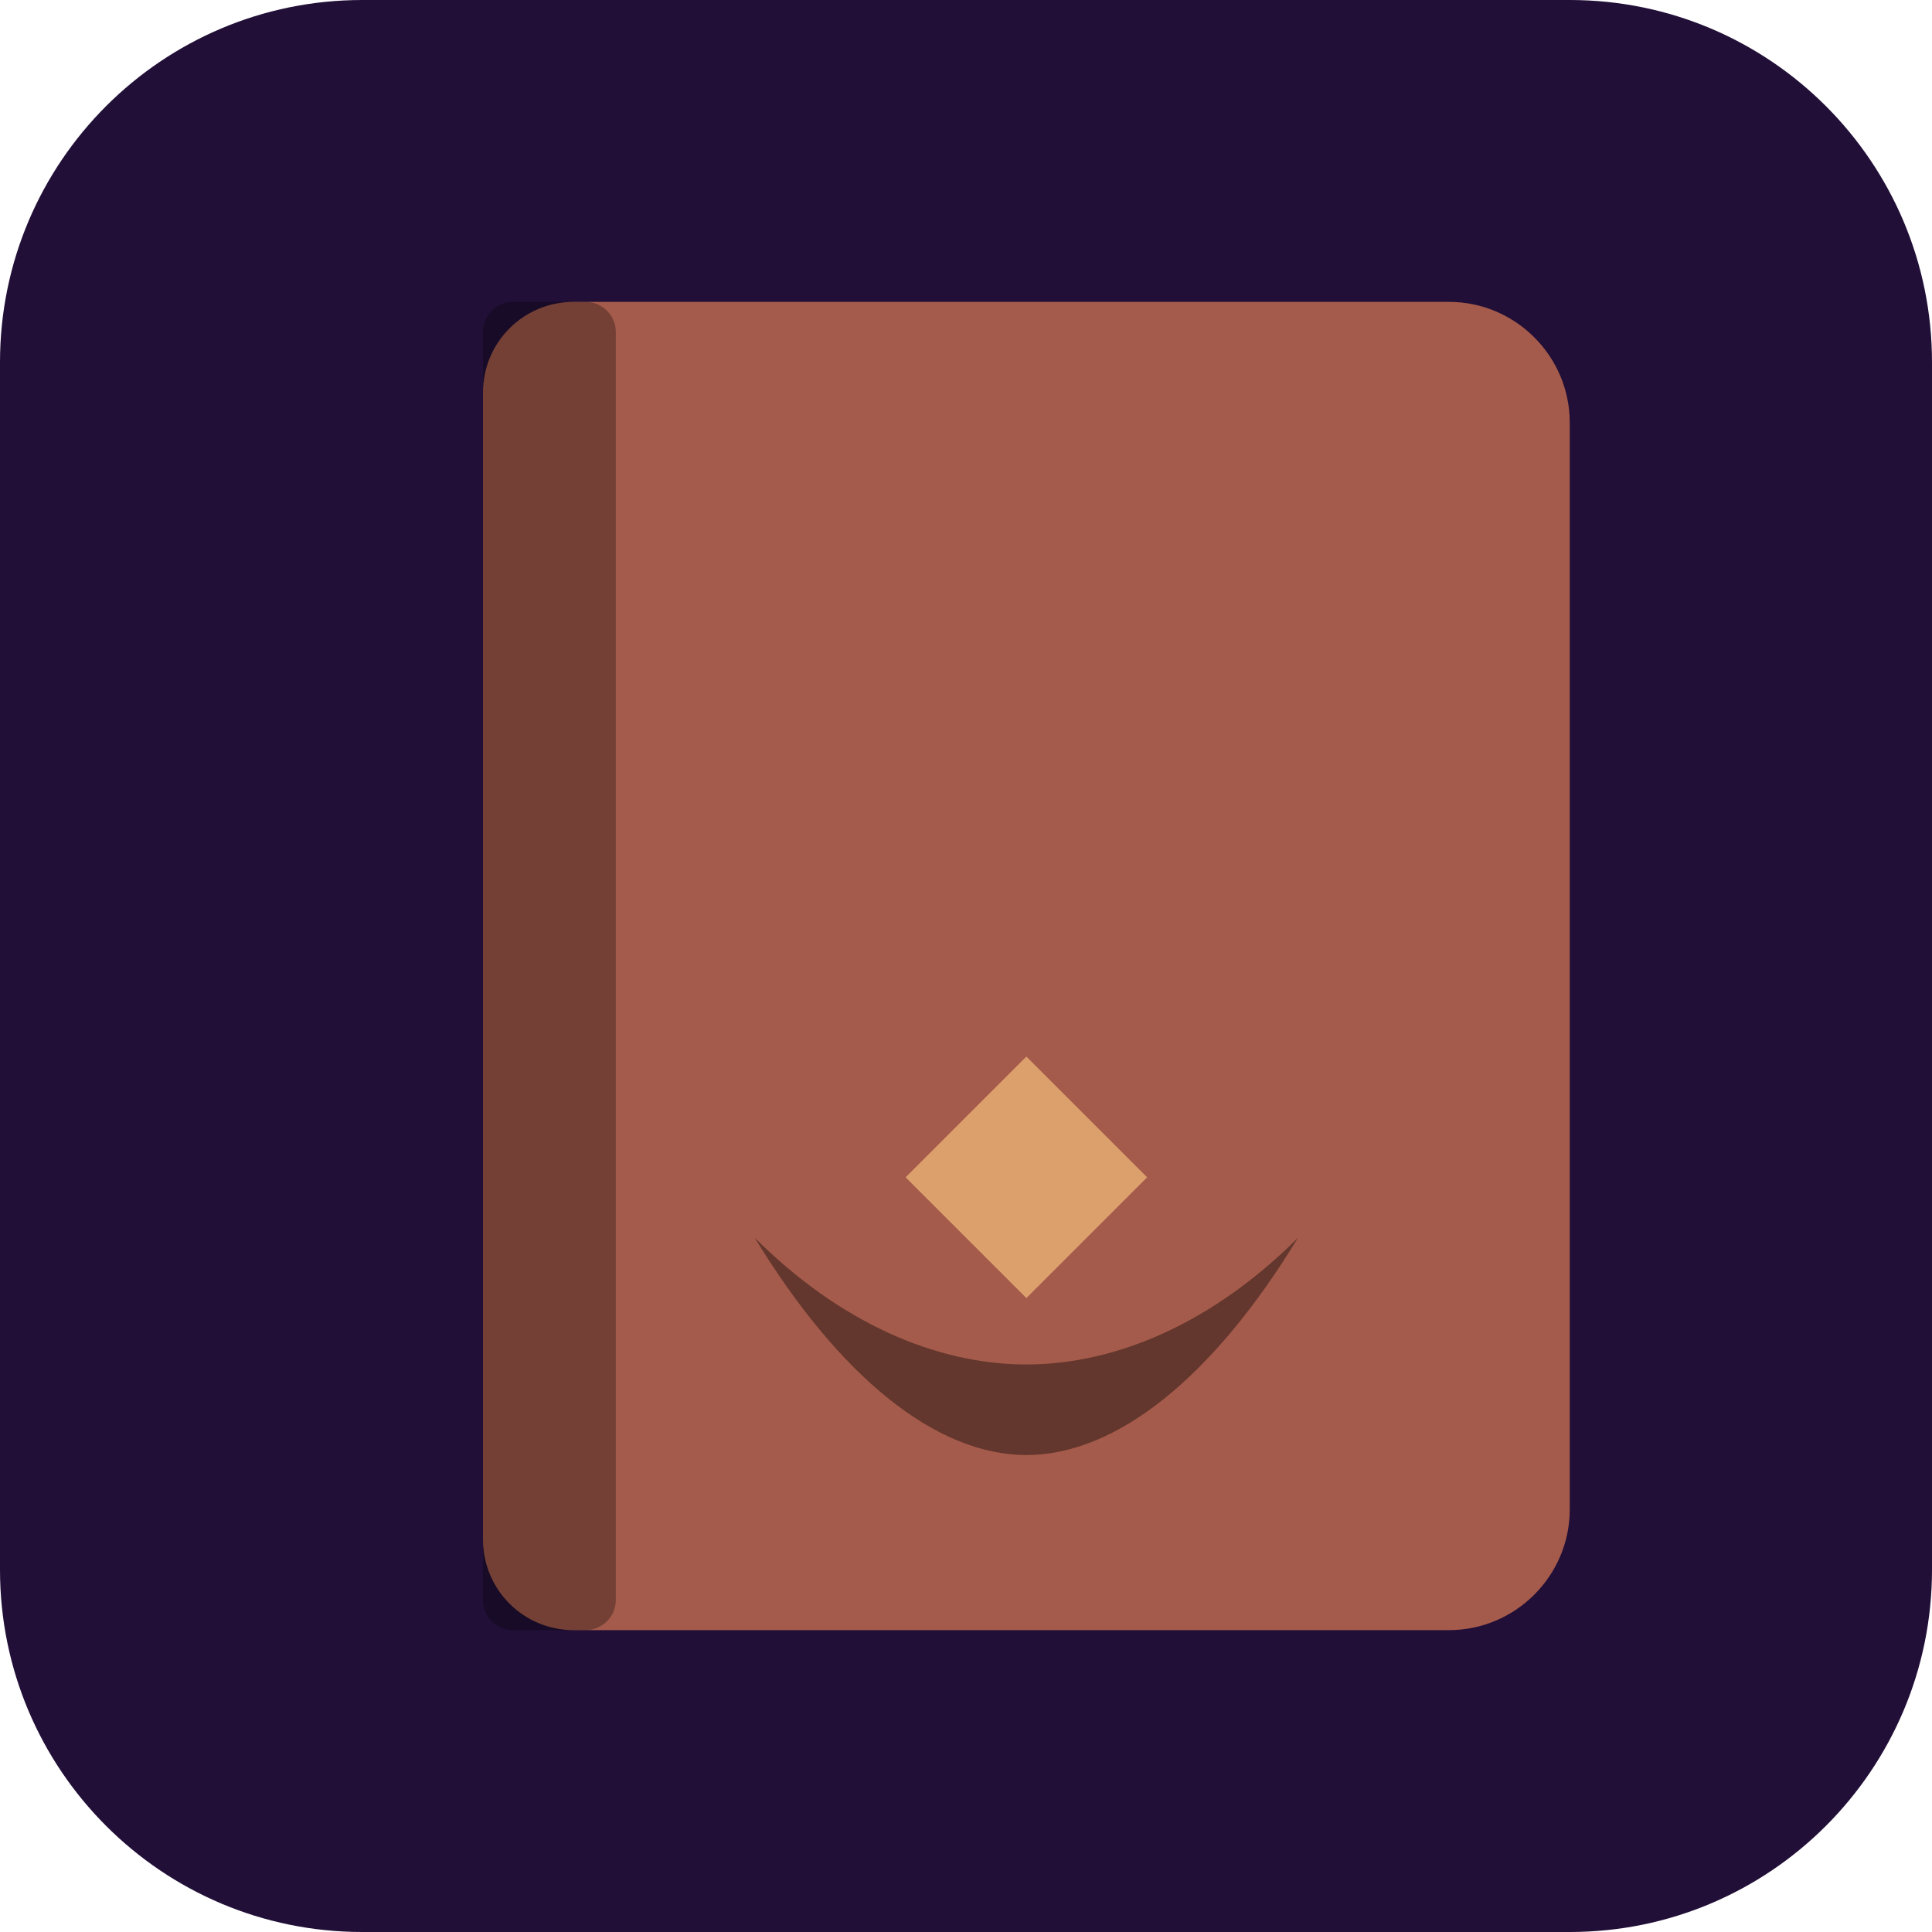
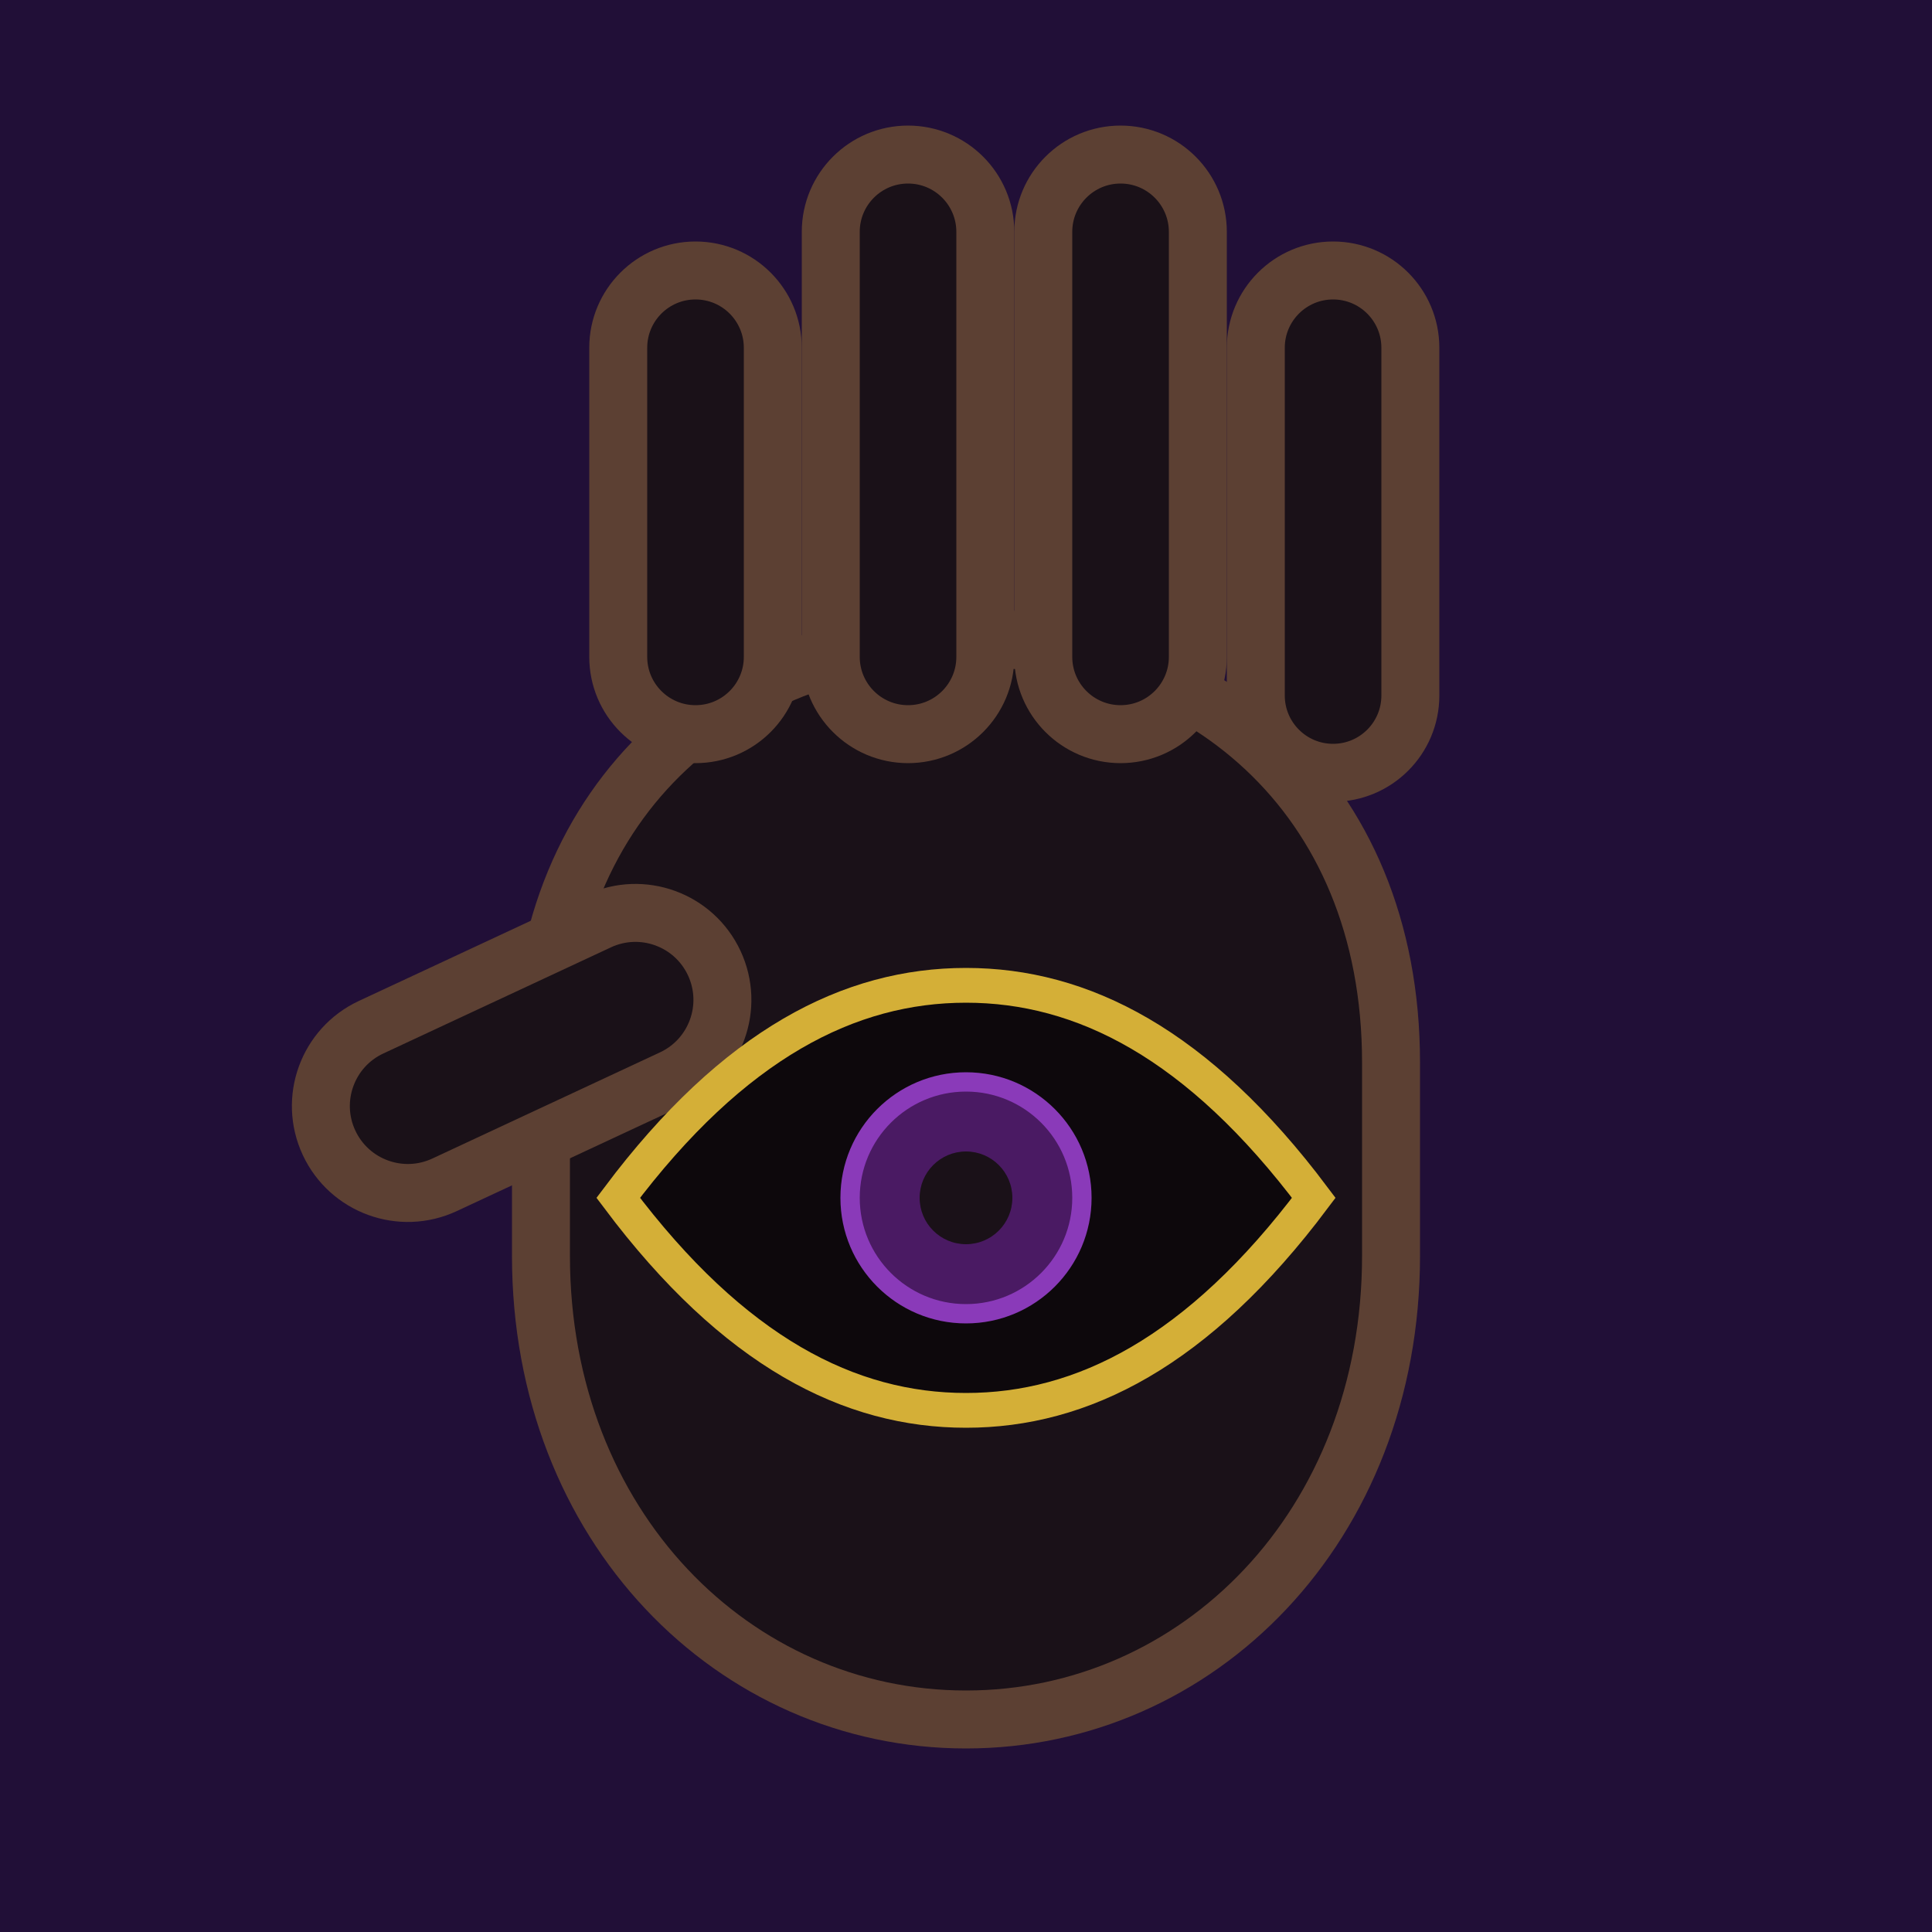
- <svg xmlns="http://www.w3.org/2000/svg" viewBox="0 0 32 32" fill="none">
-   <rect width="32" height="32" rx="6" fill="#210f37" />
-   <path d="M8 6.5C8 5.67 8.67 5 9.5 5H24c1.1 0 2 .9 2 2v18c0 1.1-.9 2-2 2H9.5c-.83 0-1.5-.67-1.5-1.5V6.5Z" fill="#a55b4b" />
-   <rect x="8" y="5" width="2.2" height="22" rx="0.5" fill="black" fill-opacity="0.3" />
-   <path d="M12.5 20.5c1.4 1.4 3 2.1 4.5 2.1s3.1-.7 4.5-2.1c-1.4 2.3-3 3.6-4.5 3.6s-3.1-1.3-4.5-3.6Z" fill="black" fill-opacity="0.4" />
-   <path d="M17 17.5l2 2-2 2-2-2 2-2Z" fill="#dca06d" />
+ <svg xmlns="http://www.w3.org/2000/svg" viewBox="0 0 100 100">
+   <rect width="100" height="100" fill="#210f37" />
+   <path d="M28 55c0-14 10-22 22-22s22 8 22 22v10c0 14-10 24-22 24s-22-10-22-24V55Z" fill="#1a1118" stroke="#5c4033" stroke-width="3" />
+   <rect x="32" y="14" width="8" height="24" rx="4" fill="#1a1118" stroke="#5c4033" stroke-width="3" />
+   <rect x="43" y="8" width="8" height="30" rx="4" fill="#1a1118" stroke="#5c4033" stroke-width="3" />
+   <rect x="54" y="8" width="8" height="30" rx="4" fill="#1a1118" stroke="#5c4033" stroke-width="3" />
+   <rect x="65" y="14" width="8" height="26" rx="4" fill="#1a1118" stroke="#5c4033" stroke-width="3" />
+   <rect x="16" y="50" width="22" height="9" rx="4.5" fill="#1a1118" stroke="#5c4033" stroke-width="3" transform="rotate(-25 27 54.5)" />
+   <path d="M32 62c6-8 12-11 18-11s12 3 18 11c-6 8-12 11-18 11s-12-3-18-11Z" fill="#0d080c" stroke="#d4af37" stroke-width="1.8" />
+   <circle cx="50" cy="62" r="6" fill="#4a1a63" stroke="#8a3ab9" stroke-width="1" />
+   <circle cx="50" cy="62" r="2.4" fill="#1a1118" />
</svg>
